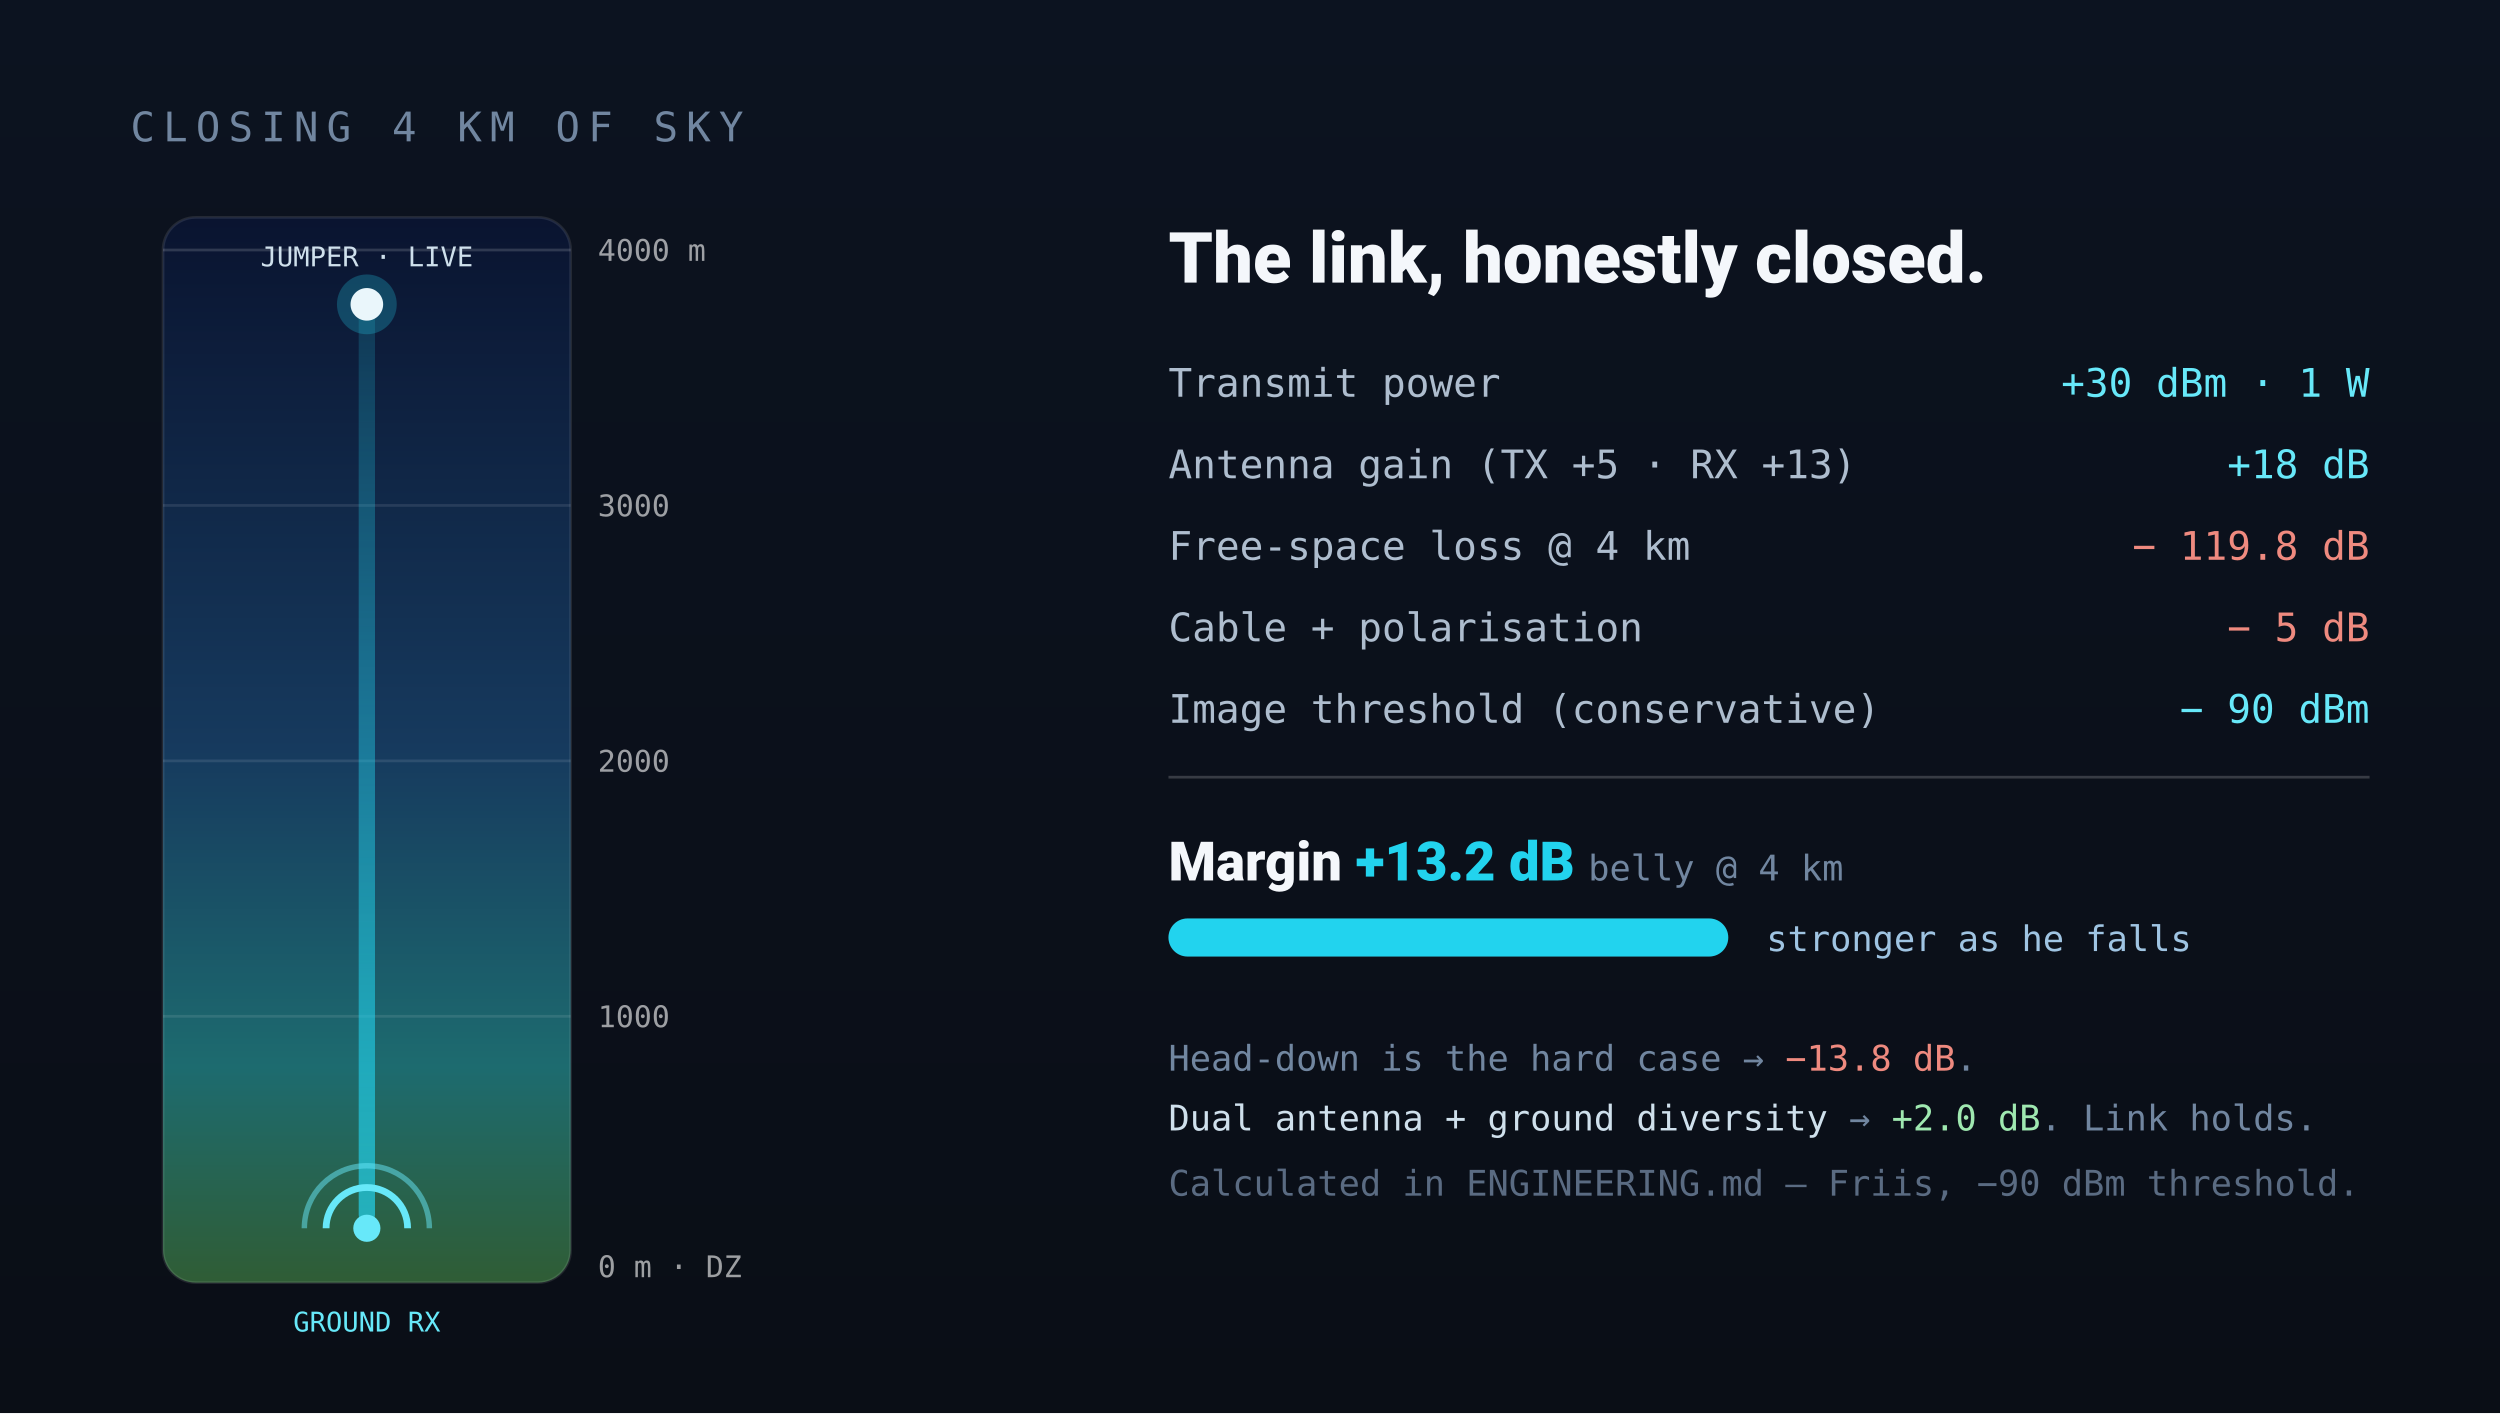
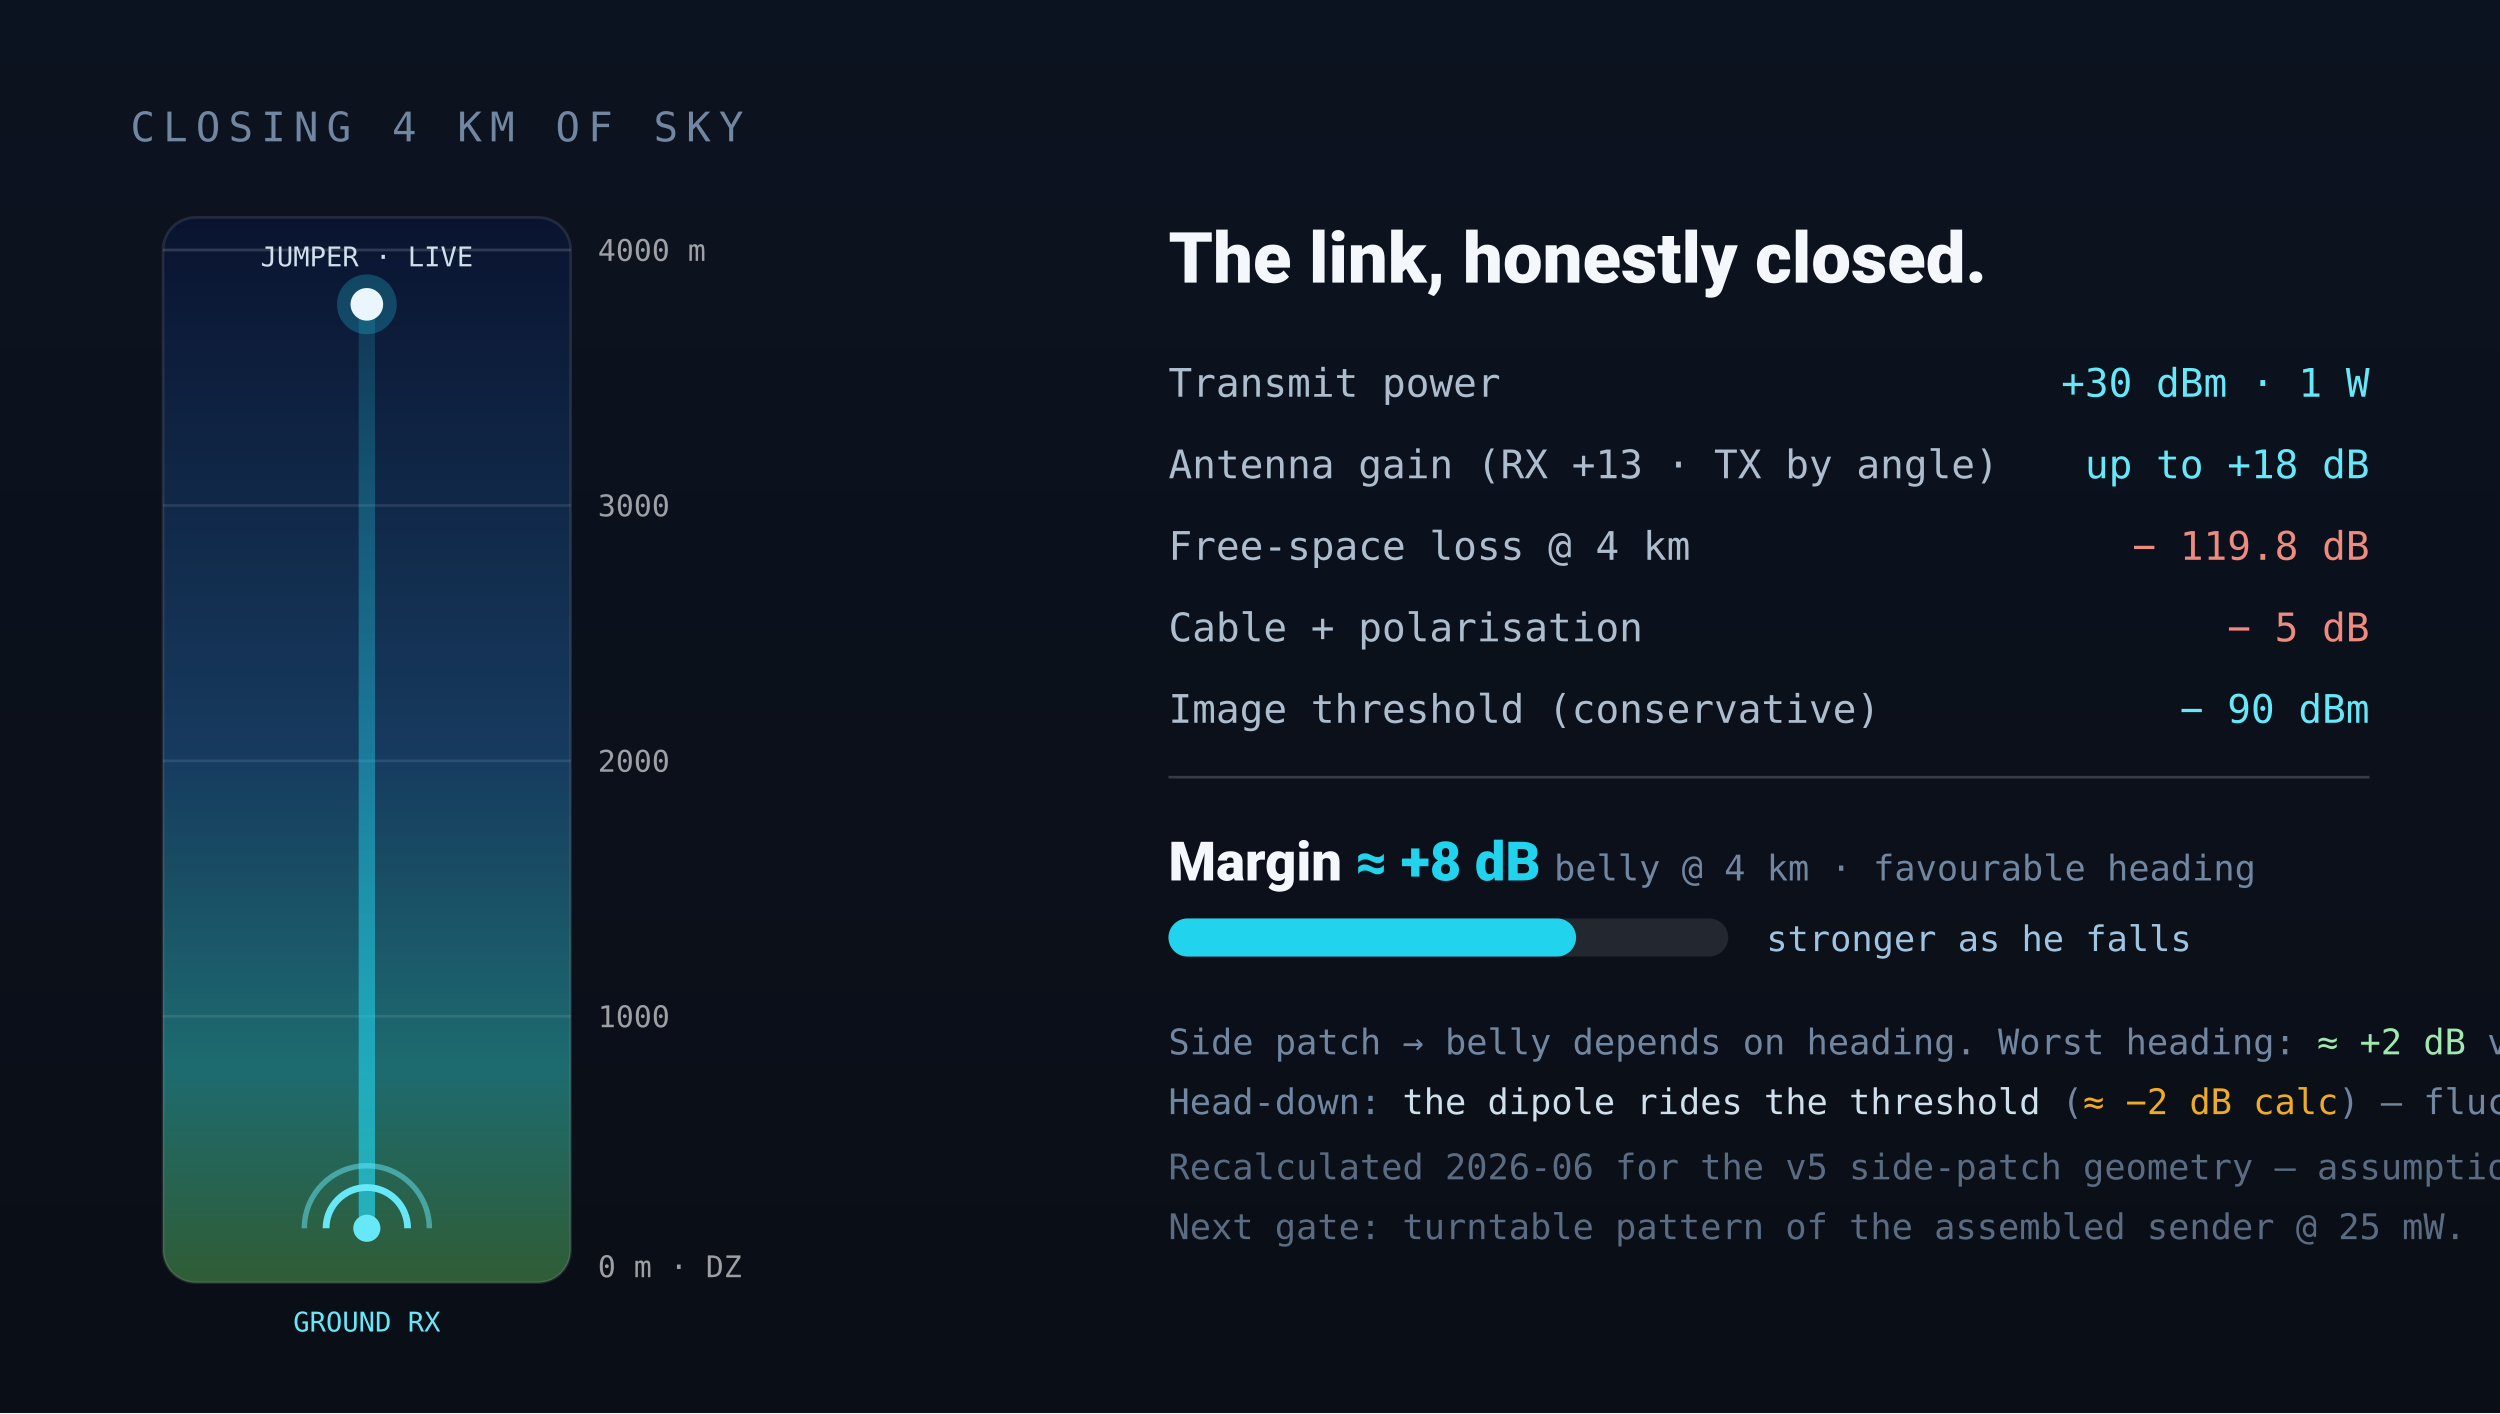
- <svg xmlns="http://www.w3.org/2000/svg" viewBox="0 0 920 520" width="920" height="520" role="img" aria-label="Closing 4 km of sky: from +30 dBm transmit and +18 dB antenna gain, minus 119.8 dB free-space loss and 5 dB cable plus polarisation, to a +13.2 dB belly margin against a conservative −90 dBm threshold. The signal only strengthens as the jumper descends toward the ground station.">
+ <svg xmlns="http://www.w3.org/2000/svg" viewBox="0 0 920 520" width="920" height="520" role="img" aria-label="Closing 4 km of sky: from +30 dBm transmit, minus 119.8 dB free-space loss and 5 dB cable plus polarisation, to about +8 dB belly margin at a favourable heading against a conservative −90 dBm threshold; the dipole floors the worst heading at about +2 dB, and head-down rides the threshold. Recalculated 2026-06 for the v5 side-patch geometry. The signal strengthens as the jumper descends toward the ground station.">
  <defs>
    <linearGradient id="air" x1="0" y1="0" x2="0" y2="1">
      <stop offset="0" stop-color="#0a1430" />
      <stop offset=".5" stop-color="#163a5e" />
      <stop offset=".8" stop-color="#1d6b6f" />
      <stop offset="1" stop-color="#2f5d36" />
    </linearGradient>
    <linearGradient id="bgg" x1="0" y1="0" x2="0" y2="1">
      <stop offset="0" stop-color="#0c1320" />
      <stop offset="1" stop-color="#0a0e16" />
    </linearGradient>
    <linearGradient id="beam" x1="0" y1="0" x2="0" y2="1">
      <stop offset="0" stop-color="#22d3ee" stop-opacity=".15" />
      <stop offset="1" stop-color="#22d3ee" stop-opacity=".7" />
    </linearGradient>
    <style>
    .mono{font-family:ui-monospace,"SF Mono",Menlo,monospace}
    .sans{font-family:-apple-system,"Segoe UI",Roboto,sans-serif}
    /* jumper falls 4 km → ground; gravity-ish ease-in */
    @keyframes fall{0%{transform:translateY(0);opacity:0}6%{opacity:1}90%{opacity:1}100%{transform:translateY(338px);opacity:0}}
    /* signal strength grows in LOCKSTEP with the fall (same timing) — already closed at 4 km, only climbs */
-     @keyframes strength{0%{width:120px}90%{width:206px}100%{width:206px}}
+     @keyframes strength{0%{width:96px}90%{width:150px}100%{width:150px}}
    @keyframes pulse{0%,100%{opacity:.45}50%{opacity:1}}
    #jumper{animation:fall 5s ease-in infinite}
    #mbar{animation:strength 5s ease-in infinite}
    #gs{animation:pulse 1.6s ease-in-out infinite}
  </style>
  </defs>
  <rect width="920" height="520" fill="url(#bgg)" />
  <text x="48" y="52" class="mono" font-size="15" letter-spacing="3" fill="#7186a0">CLOSING 4 KM OF SKY</text>
  <rect x="60" y="80" width="150" height="392" rx="12" fill="url(#air)" stroke="rgba(255,255,255,.1)" />
  <g class="mono" font-size="11" fill="rgba(255,255,255,.6)">
    <text x="220" y="96">4000 m</text>
    <line x1="60" y1="92" x2="210" y2="92" stroke="rgba(255,255,255,.15)" />
    <text x="220" y="190">3000</text>
    <line x1="60" y1="186" x2="210" y2="186" stroke="rgba(255,255,255,.1)" />
    <text x="220" y="284">2000</text>
    <line x1="60" y1="280" x2="210" y2="280" stroke="rgba(255,255,255,.1)" />
    <text x="220" y="378">1000</text>
    <line x1="60" y1="374" x2="210" y2="374" stroke="rgba(255,255,255,.1)" />
    <text x="220" y="470">0 m · DZ</text>
  </g>
  <rect x="132" y="112" width="6" height="338" rx="3" fill="url(#beam)" />
  <g id="gs">
    <path d="M120 452 a15 15 0 0 1 30 0" fill="none" stroke="#67e8f9" stroke-width="2.5" />
    <path d="M112 452 a23 23 0 0 1 46 0" fill="none" stroke="#67e8f9" stroke-width="2" opacity=".5" />
    <circle cx="135" cy="452" r="5" fill="#67e8f9" />
  </g>
  <text x="135" y="490" text-anchor="middle" class="mono" font-size="10" fill="#67e8f9">GROUND RX</text>
  <g id="jumper">
    <circle cx="135" cy="112" r="11" fill="#22d3ee" opacity=".25" />
    <circle cx="135" cy="112" r="6" fill="#eaf6fb" />
    <text x="135" y="98" text-anchor="middle" class="mono" font-size="10" fill="#cfe0ec">JUMPER · LIVE</text>
  </g>
  <text x="430" y="104" class="sans" font-size="26" font-weight="800" fill="#f4f7fb">The link, honestly closed.</text>
  <g class="mono" font-size="14.5">
    <text x="430" y="146" fill="#aebdce">Transmit power</text>
    <text x="872" y="146" text-anchor="end" fill="#67e8f9">+30 dBm · 1 W</text>
-     <text x="430" y="176" fill="#aebdce">Antenna gain (TX +5 · RX +13)</text>
-     <text x="872" y="176" text-anchor="end" fill="#67e8f9">+18 dB</text>
+     <text x="430" y="176" fill="#aebdce">Antenna gain (RX +13 · TX by angle)</text>
+     <text x="872" y="176" text-anchor="end" fill="#67e8f9">up to +18 dB</text>
    <text x="430" y="206" fill="#aebdce">Free-space loss @ 4 km</text>
    <text x="872" y="206" text-anchor="end" fill="#ef8a7f">− 119.8 dB</text>
    <text x="430" y="236" fill="#aebdce">Cable + polarisation</text>
    <text x="872" y="236" text-anchor="end" fill="#ef8a7f">− 5 dB</text>
    <text x="430" y="266" fill="#aebdce">Image threshold (conservative)</text>
    <text x="872" y="266" text-anchor="end" fill="#67e8f9">− 90 dBm</text>
    <line x1="430" y1="286" x2="872" y2="286" stroke="rgba(255,255,255,.18)" />
  </g>
-   <text x="430" y="324" class="sans" font-size="20" font-weight="800" fill="#f4f7fb">Margin <tspan fill="#22d3ee">+13.2 dB</tspan>
-     <tspan class="mono" font-size="13" font-weight="400" fill="#7186a0">belly @ 4 km</tspan>
+   <text x="430" y="324" class="sans" font-size="20" font-weight="800" fill="#f4f7fb">Margin <tspan fill="#22d3ee">≈ +8 dB</tspan>
+     <tspan class="mono" font-size="13" font-weight="400" fill="#7186a0">belly @ 4 km · favourable heading</tspan>
  </text>
  <rect x="430" y="338" width="206" height="14" rx="7" fill="rgba(255,255,255,.1)" />
-   <rect id="mbar" x="430" y="338" width="206" height="14" rx="7" fill="#22d3ee" />
+   <rect id="mbar" x="430" y="338" width="150" height="14" rx="7" fill="#22d3ee" />
  <text x="650" y="350" class="mono" font-size="13" fill="#9fc4e2">stronger as he falls</text>
  <g class="mono" font-size="13" fill="#7186a0">
-     <text x="430" y="394">Head-down is the hard case → <tspan fill="#ef8a7f">−13.8 dB</tspan>.</text>
-     <text x="430" y="416">
-       <tspan fill="#cfe0ec">Dual antenna + ground diversity</tspan> → <tspan fill="#9fe8b0">+2.0 dB</tspan>. Link holds.</text>
-     <text x="430" y="440" fill="#5a6b82">Calculated in ENGINEERING.md — Friis, −90 dBm threshold.</text>
+     <text x="430" y="388">Side patch → belly depends on heading. Worst heading: <tspan fill="#9fe8b0">≈ +2 dB</tspan> via the dipole.</text>
+     <text x="430" y="410">Head-down: <tspan fill="#cfe0ec">the dipole rides the threshold</tspan> (<tspan fill="#edab28">≈ −2 dB calc</tspan>) — fluctuating, not dead.</text>
+     <text x="430" y="434" fill="#5a6b82">Recalculated 2026-06 for the v5 side-patch geometry — assumptions in ENGINEERING.md.</text>
+     <text x="430" y="456" fill="#5a6b82">Next gate: turntable pattern of the assembled sender @ 25 mW.</text>
  </g>
</svg>
